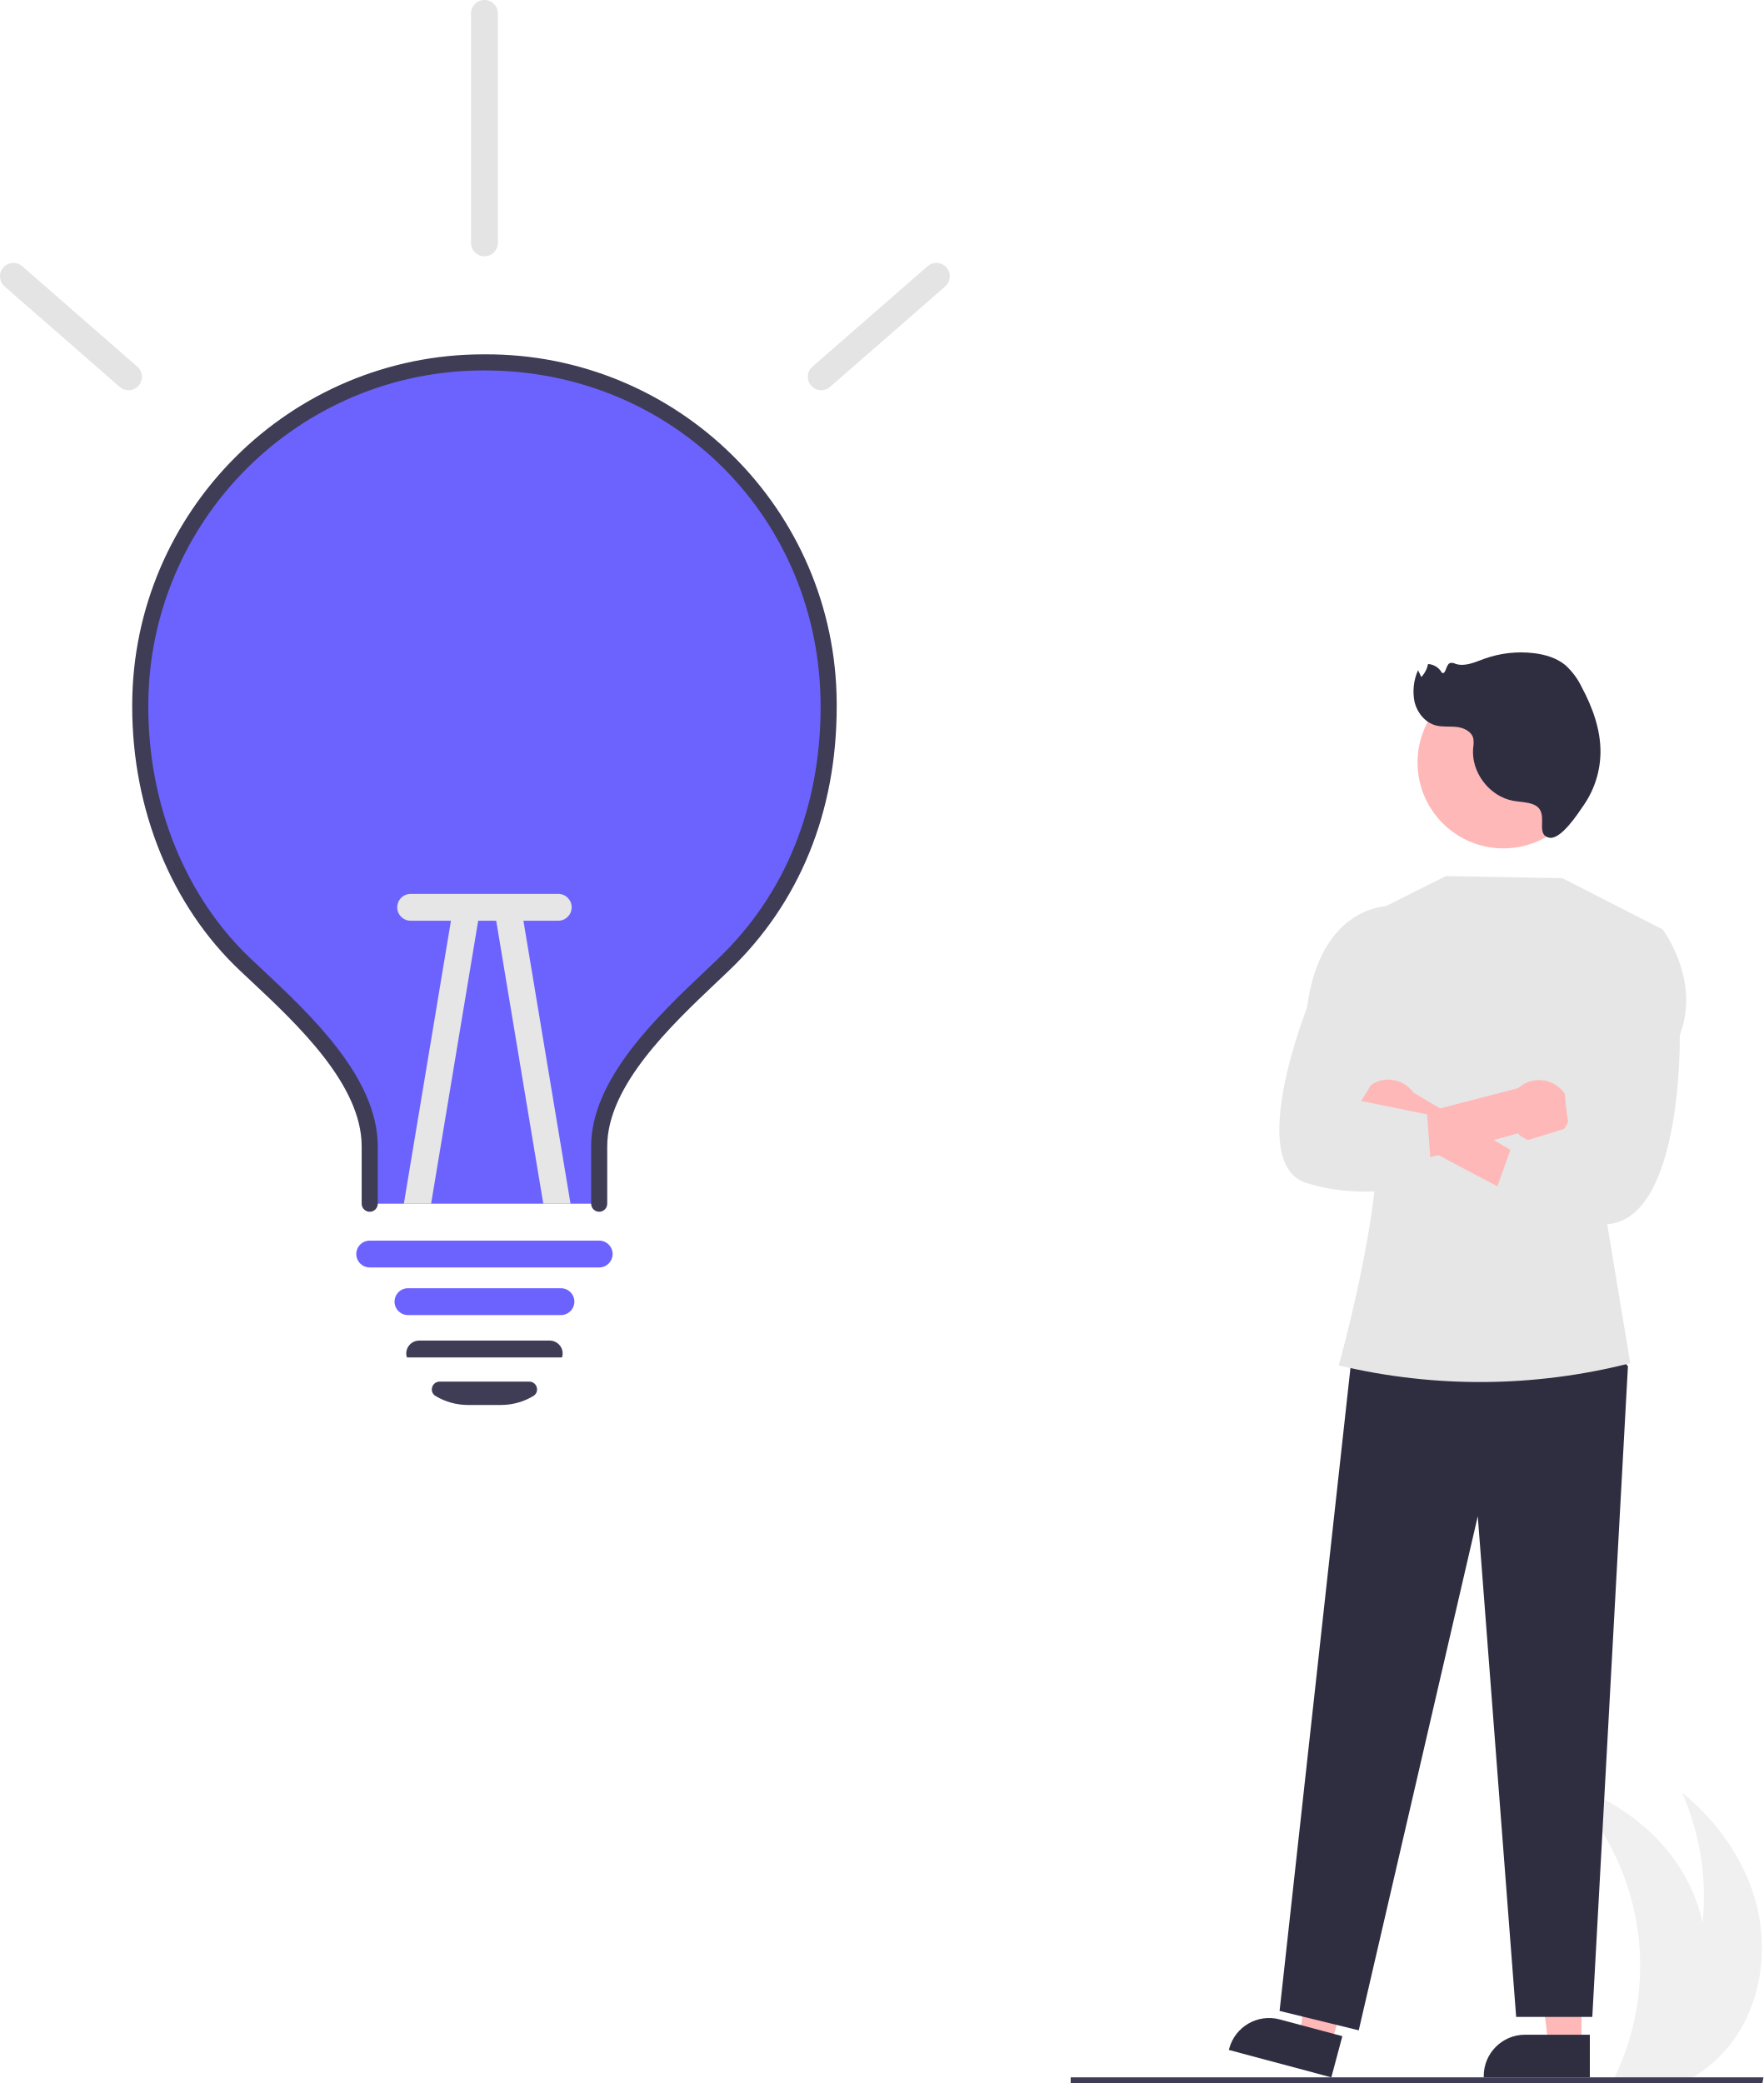
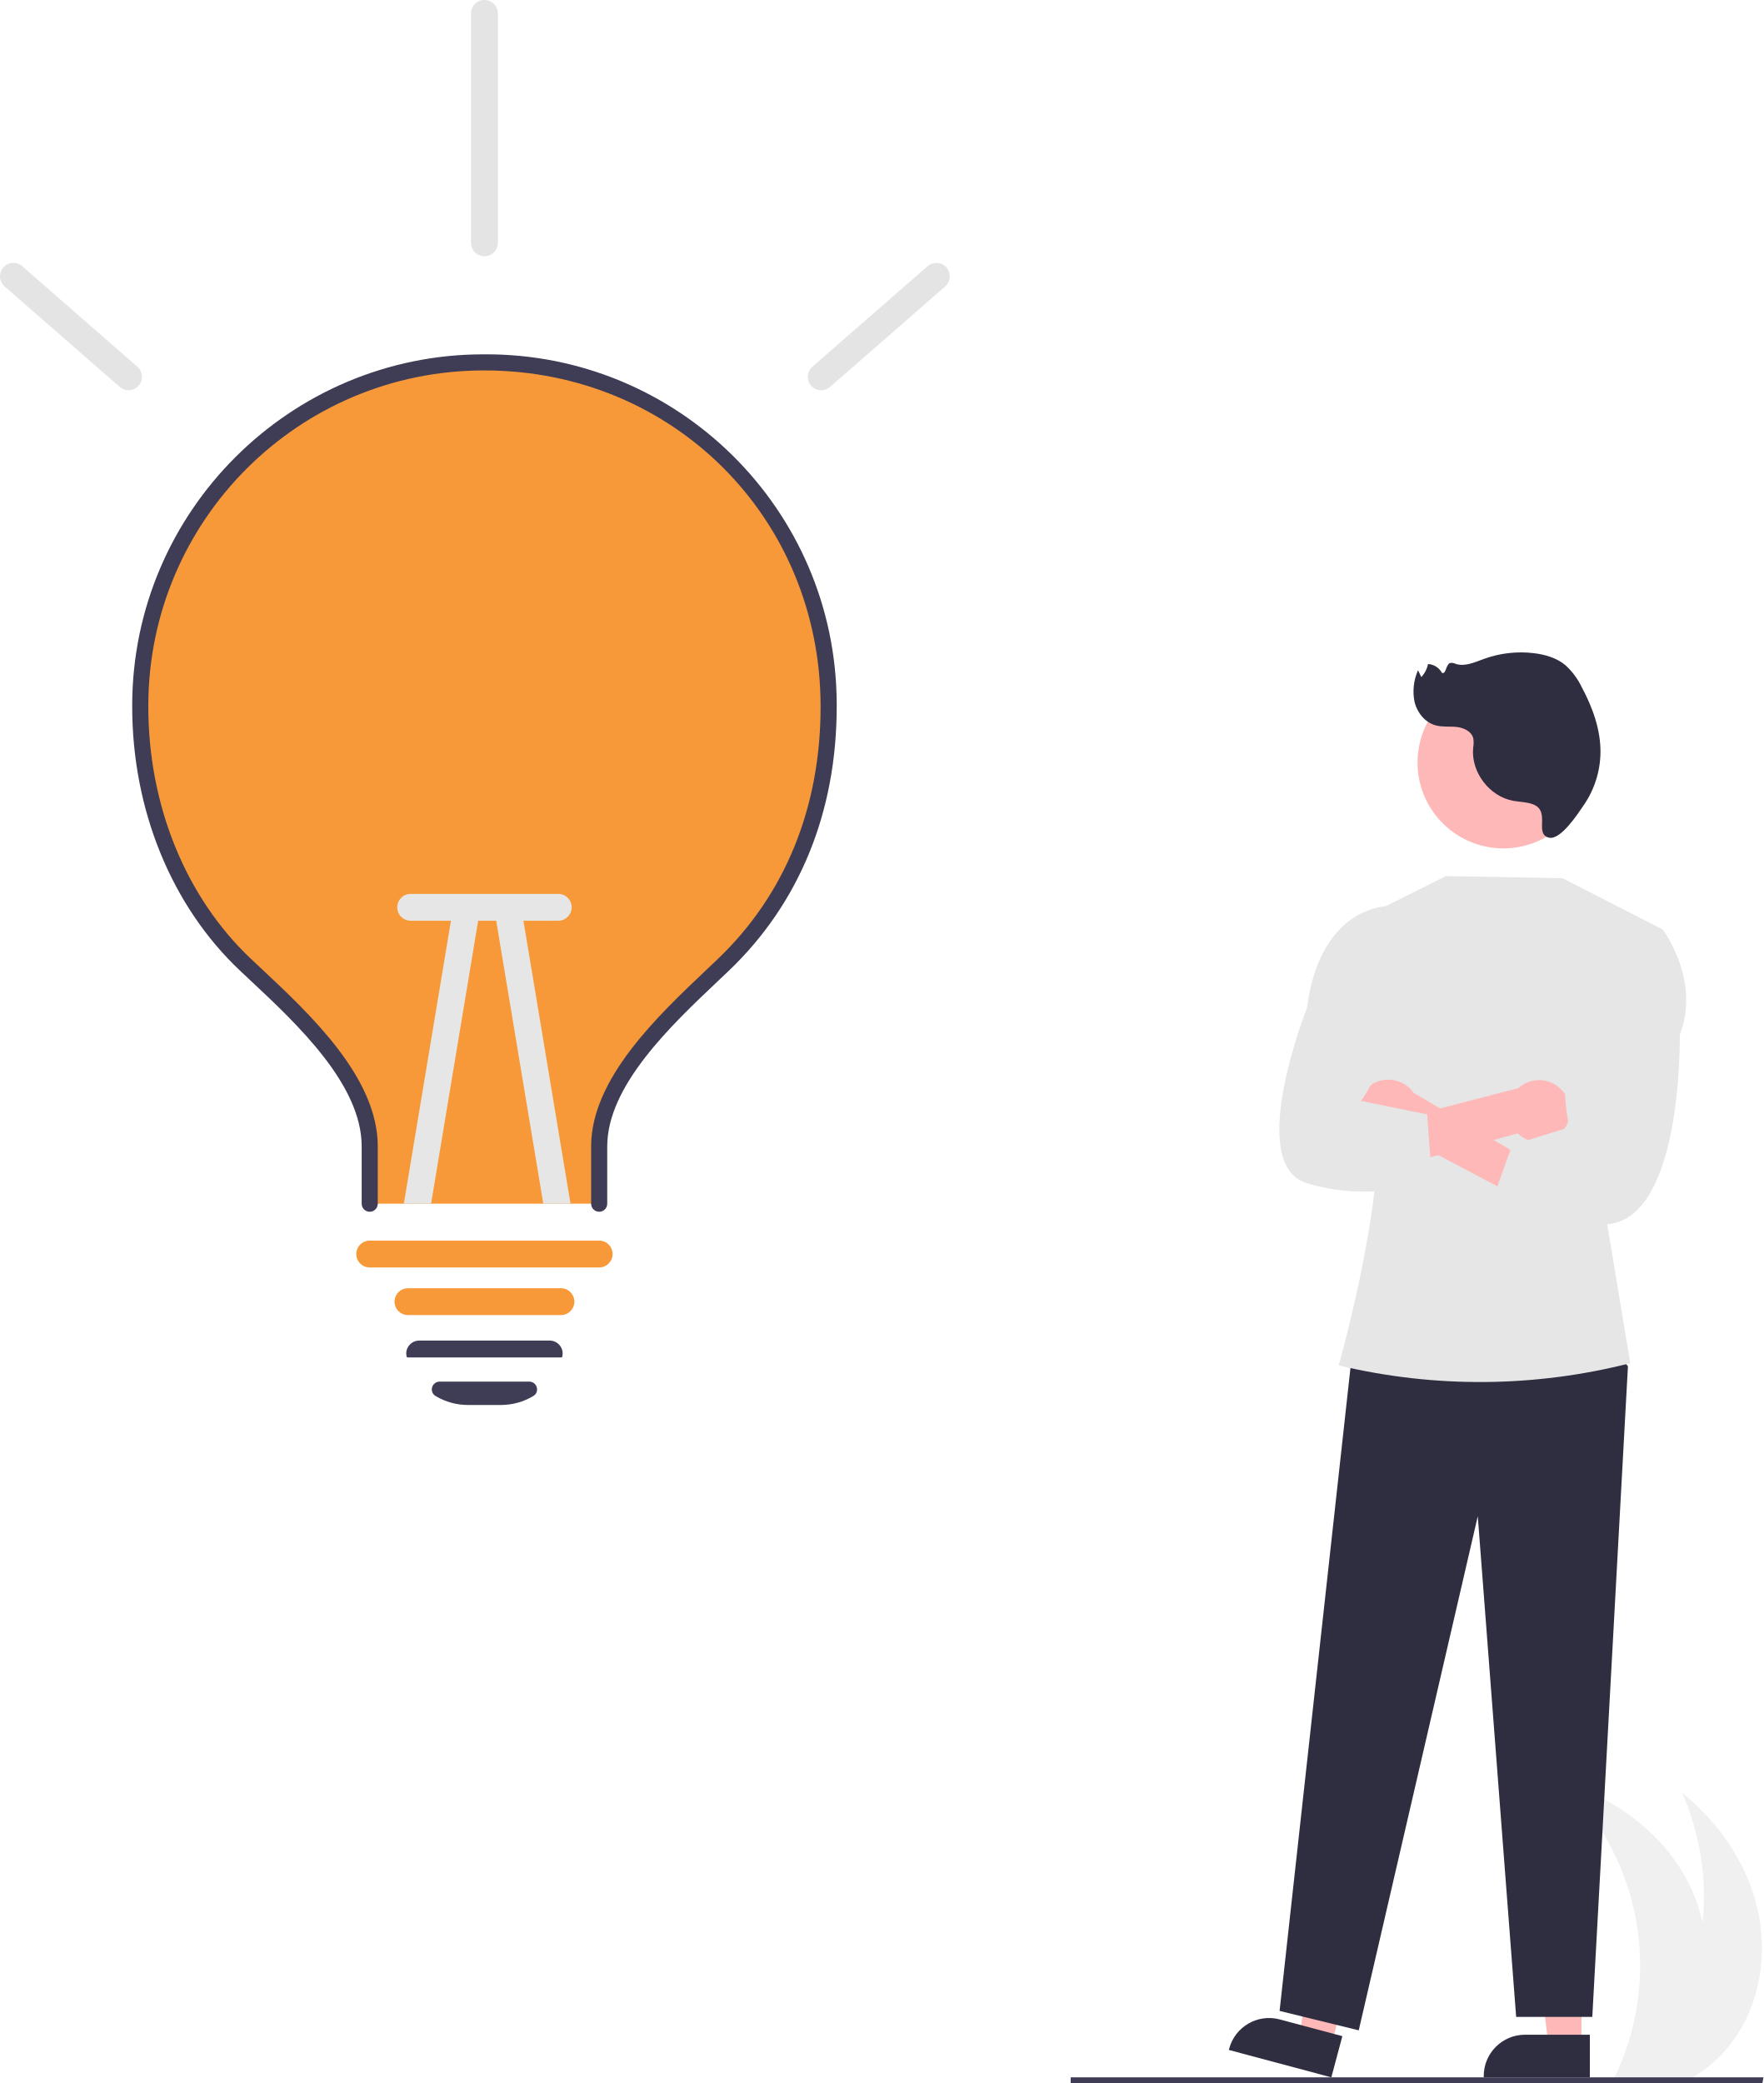
- <svg xmlns="http://www.w3.org/2000/svg" data-name="Layer 1" width="657.036" height="776.139" viewBox="0 0 657.036 776.139">
-   <path d="M916.983,822.598a50.794,50.794,0,0,1-13.59,12.63c-1.12.71-2.27,1.38-3.44,2H872.424c.33-.66.65-1.33.96-2a95.354,95.354,0,0,0-19.84-109.34c16.64,5.14,32.02,15.16,42.08,29.37a64.47,64.47,0,0,1,10.23,23,96.276,96.276,0,0,0-7.67-48.41c13.51,10.99,24.03,26.04,28.04,42.98C930.233,789.778,927.323,808.588,916.983,822.598Z" transform="translate(-271.482 -61.93052)" fill="#f0f0f0" />
-   <path id="b35682e1-9f03-403a-b8b0-c3d37d0d1380-1555" data-name="Path 2533" d="M928.136,838.069H670.398v-2.106h258.12Z" transform="translate(-271.482 -61.93052)" fill="#3f3d56" />
-   <path d="M580.23,325.2c0,38.64-13.5,71.63-39.19,96.18-18.23,17.43-46.31,41.86-46.31,67.69v21.37h-85.5V489.07c0-26.1-28.19-50.58-46.31-67.69-25.11-23.69-39.19-58.92-39.19-96.18v-.79a128.251,128.251,0,0,1,256.5.79Z" transform="translate(-271.482 -61.93052)" fill="#6c63ff" />
-   <path id="ecc2cf6c-8ee8-498c-972d-3c77e28b77e9-1556" data-name="Path 2546" d="M494.729,513.441a3,3,0,0,1-3-3v-21.374c0-25.125,24.779-48.58,42.873-65.706,1.5-1.422,2.961-2.8,4.363-4.145,25.029-23.928,38.259-56.437,38.259-94.014,0-70.229-55.013-125.243-125.242-125.243h-.354A125.03,125.03,0,0,0,326.739,324.497v.7c0,36.8,13.939,71.063,38.245,94.007,1.231,1.163,2.51,2.36,3.823,3.589,18.327,17.159,43.427,40.658,43.427,66.275v21.373a3,3,0,0,1-6,0v-21.374c0-23.015-24-45.486-41.528-61.9q-1.978-1.851-3.841-3.605c-25.5-24.072-40.126-59.924-40.126-98.364v-.72c.2-72.045,58.885-130.523,130.88-130.523h.371A130.557,130.557,0,0,1,583.224,323.831q.004.685-0,1.371c0,39.255-13.871,73.264-40.112,98.351-1.409,1.347-2.876,2.736-4.386,4.165-17.3,16.377-41,38.806-41,61.349v21.374a3,3,0,0,1-3,3Z" transform="translate(-271.482 -61.93052)" fill="#3f3d56" />
-   <path id="b22bef41-3cd7-4c1e-881c-c9a642005cb0-1557" data-name="Path 2547" d="M480.481,551.936h-57a5,5,0,1,1,0-10h57a5,5,0,0,1,0,10Z" transform="translate(-271.482 -61.93052)" fill="#6c63ff" />
-   <path d="M458.11,585.435H445.843a23.447,23.447,0,0,1-12.094-3.351,2.794,2.794,0,0,1-1.268-3.214,2.886,2.886,0,0,1,2.802-2.142h33.389a2.887,2.887,0,0,1,2.802,2.142,2.793,2.793,0,0,1-1.269,3.214A23.445,23.445,0,0,1,458.11,585.435Z" transform="translate(-271.482 -61.93052)" fill="#3f3d56" />
-   <path d="M480.491,567.729l-57.338-.006-.178-.381a4.726,4.726,0,0,1,.9-4.058,4.856,4.856,0,0,1,3.823-1.849h48.558a4.855,4.855,0,0,1,3.823,1.849,4.698,4.698,0,0,1,.911,4.007l-.09.386Z" transform="translate(-271.482 -61.93052)" fill="#3f3d56" />
-   <path id="e0eb6627-54a4-4797-861b-0d156b8b485b-1558" data-name="Path 2548" d="M319.381,207.342a4.98,4.98,0,0,1-3.286-1.233l-42.939-37.481a5,5,0,0,1,6.576-7.533l42.939,37.481a5,5,0,0,1-3.29,8.767Z" transform="translate(-271.482 -61.93052)" fill="#e4e4e4" />
-   <path id="e13fc22b-cd18-4b6e-a2d4-df4b74c6b7e7-1559" data-name="Path 2549" d="M577.459,207.342a5,5,0,0,1-3.29-8.767l42.938-37.484a5,5,0,0,1,6.576,7.533l-42.939,37.481A4.98,4.98,0,0,1,577.459,207.342Z" transform="translate(-271.482 -61.93052)" fill="#e4e4e4" />
-   <path id="a74da646-4683-465e-97fe-dd817e7fc328-1560" data-name="Path 2550" d="M494.729,534.191h-85.5a5,5,0,0,1,0-10h85.5a5,5,0,0,1,0,10Z" transform="translate(-271.482 -61.93052)" fill="#6c63ff" />
-   <path d="M449.88,403.57,432.1,510.44H421.95l18.06-108.51a5.003,5.003,0,0,1,9.87,1.64Z" transform="translate(-271.482 -61.93052)" fill="#e6e6e6" />
-   <path d="M484.05,510.44H473.9L456.12,403.57a5.003,5.003,0,0,1,9.87-1.64Z" transform="translate(-271.482 -61.93052)" fill="#e6e6e6" />
-   <path id="be3a5c8a-fbb4-472c-819b-e8dd06032f6a-1561" data-name="Path 2551" d="M419.485,400a5,5,0,0,1,5-5h54.993a5,5,0,0,1,0,10h-54.993A5,5,0,0,1,419.485,400Z" transform="translate(-271.482 -61.93052)" fill="#e6e6e6" />
-   <path id="e9f776ed-f4b6-47dc-b212-c247d99ecb23-1562" data-name="Path 2553" d="M451.981,157.431a5,5,0,0,1-5-5v-85.5a5,5,0,0,1,10,0v85.5A5,5,0,0,1,451.981,157.431Z" transform="translate(-271.482 -61.93052)" fill="#e4e4e4" />
-   <path id="eba1f826-879a-4c25-b118-6bb025be95d0-1563" data-name="Path 2559" d="M860.701,824.08H848.443l-5.832-47.288h18.092Z" transform="translate(-271.482 -61.93052)" fill="#feb8b8" />
-   <path id="f6694a1b-3521-46e6-aa9c-51f4297aac52-1564" data-name="Path 2560" d="M863.828,835.964H824.297v-.5a15.387,15.387,0,0,1,15.385-15.386h24.146Z" transform="translate(-271.482 -61.93052)" fill="#2f2e41" />
-   <path id="fae71c2d-33fb-45f7-8331-19b4de5eddc8-1565" data-name="Path 2561" d="M767.564,823.676l-11.844-3.167,6.58-47.19,17.48,4.674Z" transform="translate(-271.482 -61.93052)" fill="#feb8b8" />
-   <path id="b3b10fd6-5fa4-49f3-8270-96ad6a3a1e0e-1566" data-name="Path 2562" d="M767.515,835.964l-38.189-10.212.129-.483a15.387,15.387,0,0,1,18.839-10.89h0l23.325,6.237Z" transform="translate(-271.482 -61.93052)" fill="#2f2e41" />
-   <path id="f6267da0-acb1-421a-9dac-5a6151c1f955-1567" data-name="Path 2563" d="M867.754,559.068l10.269,11.931-13.28,242.442h-28.369l-14.3-186.551-44.349,191.554-29.492-7.233,26.816-243.3Z" transform="translate(-271.482 -61.93052)" fill="#2f2e41" />
-   <path id="ea0dabd6-18d7-4484-8048-4cddc34702bd-1568" data-name="Path 2564" d="M781.905,402.543l28.246-14.172,43.437.764,37.38,19.127L869.7,514.48l9.187,55.38h0a226.533,226.533,0,0,1-108.335.892l-.284-.068s21.114-74.916,12.126-97.779Z" transform="translate(-271.482 -61.93052)" fill="#e6e6e6" />
-   <path id="a75b604a-8411-40e9-b5d3-81fba8b6e00c-1569" data-name="Path 2565" d="M863.621,345.935a31.994,31.994,0,1,0,0,.237Z" transform="translate(-271.482 -61.93052)" fill="#feb8b8" />
-   <path id="b97e8772-edf1-4d51-bb40-aaab108bf113-1570" data-name="Path 2567" d="M778.007,479.983a11.462,11.462,0,0,0,16.65,5.627l57.353,30.318,1.857-13.971-55.73-32.863a11.524,11.524,0,0,0-20.131,10.889Z" transform="translate(-271.482 -61.93052)" fill="#feb8b8" />
-   <path id="b7638692-4395-4c34-bc33-e4b41c888504-1571" data-name="Path 2568" d="M854.436,482.399a11.462,11.462,0,0,1-17.478,1.848l-62.6,17.035.545-17.738,62.271-16.173a11.524,11.524,0,0,1,17.261,15.03Z" transform="translate(-271.482 -61.93052)" fill="#feb8b8" />
-   <path id="fb7d8996-2760-43c1-a9a4-d402d6d3756c-1572" data-name="Path 2569" d="M878.762,409.031l12.205-.765s14.29,18.855,6.364,39.316c0,0,1.373,73.5-30.276,70.48s-41.65-3.019-41.65-3.019l9.5-26.5,21.253-6.562s-6.55-28.894,5.849-40.916Z" transform="translate(-271.482 -61.93052)" fill="#e6e6e6" />
-   <path id="a9eb06d8-8cbf-43ab-991d-4f9eccd60edd-1573" data-name="Path 2570" d="M790.63,408.386l-1.725-8.843s-25.44-.6-30.47,37.951c0,0-22.877,57.692-.454,65.121s47.089,0,47.089,0l-1.857-25.444-24.67-5.033s12.745-16.489,5.805-30.792Z" transform="translate(-271.482 -61.93052)" fill="#e6e6e6" />
-   <path id="ba7ab43e-494b-455d-a87f-0e0f24cb0a47-1574" data-name="Path 2387" d="M842.704,361.645c-2.353-.923-4.959-.875-7.446-1.331-8.893-1.638-15.752-10.706-14.908-19.71a10.848,10.848,0,0,0,.058-3.533c-.616-2.569-3.472-3.948-6.095-4.256s-5.333.086-7.885-.597c-3.94-1.055-6.883-4.648-7.881-8.603a19.487,19.487,0,0,1,1.267-11.963l1.224,2.552a9.918,9.918,0,0,0,2.506-4.853,6.255,6.255,0,0,1,5.166,3.273c1.581.706,1.388-2.906,2.964-3.621a2.959,2.959,0,0,1,2.1.273c3.473,1.165,7.156-.583,10.597-1.836a40.417,40.417,0,0,1,18.642-2.13c4.183.511,8.405,1.747,11.66,4.42a26.607,26.607,0,0,1,6.156,8.274c4.017,7.508,7.043,15.792,6.961,24.31a35.298,35.298,0,0,1-6.165,19.519c-2.052,2.986-8.68,13.343-13.085,12.203C843.009,372.607,849.329,364.243,842.704,361.645Z" transform="translate(-271.482 -61.93052)" fill="#2f2e41" />
+ <svg xmlns="http://www.w3.org/2000/svg" version="1.1" id="Layer_1" x="0px" y="0px" viewBox="0 0 657.036 776.139" style="enable-background:new 0 0 657.036 776.139;" xml:space="preserve">
+   <path style="fill:#F0F0F0;" d="M645.501,760.668c-3.716,5.009-8.323,9.29-13.59,12.63c-1.12,0.71-2.27,1.38-3.44,2h-27.53  c0.33-0.66,0.65-1.33,0.96-2c17.502-36.932,9.522-80.911-19.84-109.34c16.64,5.14,32.02,15.16,42.08,29.37  c4.888,6.92,8.364,14.736,10.23,23c1.663-16.528-0.98-33.205-7.67-48.41c13.51,10.99,24.03,26.04,28.04,42.98  C658.751,727.848,655.841,746.658,645.501,760.668z" />
+   <path id="b35682e1-9f03-403a-b8b0-c3d37d0d1380-1555" style="fill:#3F3D56;" d="M656.654,776.139H398.916v-2.106h258.12  L656.654,776.139z" />
+   <path style="fill:#F89939;" d="M308.748,263.27c0,38.64-13.5,71.63-39.19,96.18c-18.23,17.43-46.31,41.86-46.31,67.69v21.37h-85.5  v-21.37c0-26.1-28.19-50.58-46.31-67.69c-25.11-23.69-39.19-58.92-39.19-96.18v-0.79c0.226-70.831,57.829-128.066,128.66-127.84  C251.727,134.866,308.958,192.451,308.748,263.27z" />
+   <path id="ecc2cf6c-8ee8-498c-972d-3c77e28b77e9-1556" style="fill:#3F3D56;" d="M223.247,451.51c-1.657,0-3-1.343-3-3v-21.374  c0-25.125,24.779-48.58,42.873-65.706c1.5-1.422,2.961-2.8,4.363-4.145c25.029-23.928,38.259-56.437,38.259-94.014  c0-70.229-55.013-125.243-125.242-125.243h-0.354c-68.805,0.077-124.618,55.733-124.889,124.538v0.7  c0,36.8,13.939,71.063,38.245,94.007c1.231,1.163,2.51,2.36,3.823,3.589c18.327,17.159,43.427,40.658,43.427,66.275v21.373  c0,1.657-1.343,3-3,3s-3-1.343-3-3l0,0v-21.374c0-23.015-24-45.486-41.528-61.9c-1.319-1.234-2.599-2.436-3.841-3.605  c-25.5-24.072-40.126-59.924-40.126-98.364v-0.72c0.2-72.045,58.885-130.523,130.88-130.523h0.371  c72.104-0.375,130.859,57.773,131.234,129.876c0.002,0.457,0.002,0.914,0,1.371c0,39.255-13.871,73.264-40.112,98.351  c-1.409,1.347-2.876,2.736-4.386,4.165c-17.3,16.377-41,38.806-41,61.349v21.374c0,1.657-1.343,3-3,3H223.247z" />
+   <path id="b22bef41-3cd7-4c1e-881c-c9a642005cb0-1557" style="fill:#F89939;" d="M208.999,490.005h-57c-2.761,0-5-2.239-5-5  s2.239-5,5-5h57c2.761,0,5,2.239,5,5S211.76,490.005,208.999,490.005z" />
+   <path style="fill:#3F3D56;" d="M186.628,523.505h-12.267c-4.261,0.003-8.442-1.156-12.094-3.351  c-1.114-0.65-1.638-1.979-1.268-3.214c0.338-1.268,1.489-2.148,2.802-2.142h33.389c1.312-0.006,2.463,0.874,2.802,2.142  c0.37,1.236-0.154,2.564-1.269,3.214C195.07,522.349,190.889,523.508,186.628,523.505z" />
+   <path style="fill:#3F3D56;" d="M209.009,505.799l-57.338-0.006l-0.178-0.381c-0.343-1.419-0.011-2.917,0.9-4.058  c0.923-1.17,2.332-1.852,3.823-1.849h48.558c1.491-0.003,2.9,0.678,3.823,1.849c0.903,1.125,1.239,2.603,0.911,4.007l-0.09,0.386  L209.009,505.799z" />
+   <path id="e0eb6627-54a4-4797-861b-0d156b8b485b-1558" style="fill:#E4E4E4;" d="M47.899,145.411  c-1.209,0.001-2.377-0.437-3.286-1.233L1.674,106.697c-2.062-1.837-2.244-4.997-0.407-7.059c1.811-2.032,4.915-2.243,6.983-0.474  l42.939,37.481c2.08,1.816,2.295,4.974,0.479,7.055c-0.95,1.088-2.324,1.713-3.769,1.712L47.899,145.411z" />
+   <path id="e13fc22b-cd18-4b6e-a2d4-df4b74c6b7e7-1559" style="fill:#E4E4E4;" d="M305.977,145.411  c-2.761,0.001-5.001-2.236-5.002-4.998c-0.001-1.445,0.624-2.819,1.712-3.769l42.938-37.484c2.099-1.795,5.255-1.549,7.05,0.55  c1.769,2.069,1.559,5.172-0.474,6.983l-42.939,37.481C308.353,144.971,307.186,145.411,305.977,145.411z" />
+   <path id="a74da646-4683-465e-97fe-dd817e7fc328-1560" style="fill:#F89939;" d="M223.247,472.26h-85.5c-2.761,0-5-2.239-5-5  s2.239-5,5-5h85.5c2.761,0,5,2.239,5,5S226.008,472.26,223.247,472.26z" />
+   <path style="fill:#E6E6E6;" d="M178.398,341.639l-17.78,106.87h-10.15l18.06-108.51c0.453-2.726,3.029-4.568,5.755-4.115  S178.851,338.914,178.398,341.639z" />
+   <path style="fill:#E6E6E6;" d="M212.568,448.509h-10.15l-17.78-106.87c-0.453-2.726,1.389-5.302,4.115-5.755  s5.302,1.389,5.755,4.115L212.568,448.509z" />
+   <path id="be3a5c8a-fbb4-472c-819b-e8dd06032f6a-1561" style="fill:#E6E6E6;" d="M148.003,338.069c0-2.761,2.239-5,5-5h54.993  c2.761,0,5,2.239,5,5s-2.239,5-5,5h-54.993C150.241,343.069,148.003,340.831,148.003,338.069z" />
+   <path id="e9f776ed-f4b6-47dc-b212-c247d99ecb23-1562" style="fill:#E4E4E4;" d="M180.499,95.5c-2.761,0-5-2.239-5-5V5  c0-2.761,2.239-5,5-5s5,2.239,5,5v85.5C185.499,93.261,183.26,95.5,180.499,95.5z" />
+   <path id="eba1f826-879a-4c25-b118-6bb025be95d0-1563" style="fill:#FEB8B8;" d="M589.219,762.149h-12.258l-5.832-47.288h18.092  L589.219,762.149z" />
+   <path id="f6694a1b-3521-46e6-aa9c-51f4297aac52-1564" style="fill:#2F2E41;" d="M592.346,774.033h-39.531v-0.5  c0.001-8.497,6.888-15.385,15.385-15.386h24.146L592.346,774.033z" />
+   <path id="fae71c2d-33fb-45f7-8331-19b4de5eddc8-1565" style="fill:#FEB8B8;" d="M496.082,761.745l-11.844-3.167l6.58-47.19  l17.48,4.674L496.082,761.745z" />
+   <path id="b3b10fd6-5fa4-49f3-8270-96ad6a3a1e0e-1566" style="fill:#2F2E41;" d="M496.033,774.033l-38.189-10.212l0.129-0.483  c2.195-8.209,10.63-13.085,18.839-10.89l0,0l23.325,6.237L496.033,774.033z" />
+   <path id="f6267da0-acb1-421a-9dac-5a6151c1f955-1567" style="fill:#2F2E41;" d="M596.272,497.137l10.269,11.931l-13.28,242.442  h-28.369l-14.3-186.551l-44.349,191.554l-29.492-7.233l26.816-243.3L596.272,497.137z" />
+   <path id="ea0dabd6-18d7-4484-8048-4cddc34702bd-1568" style="fill:#E6E6E6;" d="M510.423,340.612l28.246-14.172l43.437,0.764  l37.38,19.127l-21.268,106.218l9.187,55.38l0,0c-35.508,9.055-72.683,9.361-108.335,0.892l-0.284-0.068  c0,0,21.114-74.916,12.126-97.779L510.423,340.612z" />
+   <path id="a75b604a-8411-40e9-b5d3-81fba8b6e00c-1569" style="fill:#FEB8B8;" d="M592.139,284.004  c-0.065-17.67-14.443-31.941-32.112-31.875c-17.67,0.065-31.941,14.443-31.875,32.112s14.443,31.941,32.112,31.875  c17.577-0.065,31.81-14.298,31.875-31.875V284.004z" />
+   <path id="b97e8772-edf1-4d51-bb40-aaab108bf113-1570" style="fill:#FEB8B8;" d="M506.525,418.053  c2.297,5.899,8.94,8.819,14.839,6.523c0.629-0.245,1.235-0.545,1.811-0.896l57.353,30.318l1.857-13.971l-55.73-32.863  c-3.667-5.202-10.857-6.447-16.059-2.78C506.244,407.452,504.56,413.103,506.525,418.053L506.525,418.053z" />
+   <path id="b7638692-4395-4c34-bc33-e4b41c888504-1571" style="fill:#FEB8B8;" d="M582.954,420.468  c-3.531,5.254-10.653,6.65-15.907,3.119c-0.56-0.376-1.086-0.802-1.571-1.271l-62.6,17.035l0.545-17.738l62.271-16.173  c4.716-4.274,12.004-3.916,16.278,0.799c3.577,3.946,3.984,9.83,0.983,14.231L582.954,420.468z" />
+   <path id="fb7d8996-2760-43c1-a9a4-d402d6d3756c-1572" style="fill:#E6E6E6;" d="M607.28,347.1l12.205-0.765  c0,0,14.29,18.855,6.364,39.316c0,0,1.373,73.5-30.276,70.48c-31.649-3.02-41.65-3.019-41.65-3.019l9.5-26.5l21.253-6.562  c0,0-6.55-28.894,5.849-40.916L607.28,347.1z" />
+   <path id="a9eb06d8-8cbf-43ab-991d-4f9eccd60edd-1573" style="fill:#E6E6E6;" d="M519.148,346.455l-1.725-8.843  c0,0-25.44-0.6-30.47,37.951c0,0-22.877,57.692-0.454,65.121s47.089,0,47.089,0l-1.857-25.444l-24.67-5.033  c0,0,12.745-16.489,5.805-30.792L519.148,346.455z" />
+   <path id="ba7ab43e-494b-455d-a87f-0e0f24cb0a47-1574" style="fill:#2F2E41;" d="M571.222,299.715  c-2.353-0.923-4.959-0.875-7.446-1.331c-8.893-1.638-15.752-10.706-14.908-19.71c0.212-1.167,0.232-2.36,0.058-3.533  c-0.616-2.569-3.472-3.948-6.095-4.256s-5.333,0.086-7.885-0.597c-3.939-1.055-6.883-4.648-7.881-8.603  c-0.85-4.022-0.406-8.209,1.267-11.963l1.224,2.552c1.273-1.351,2.141-3.032,2.506-4.853c2.174,0.117,4.131,1.357,5.166,3.273  c1.581,0.706,1.388-2.906,2.964-3.621c0.71-0.171,1.458-0.074,2.1,0.273c3.473,1.165,7.156-0.583,10.597-1.836  c5.961-2.163,12.347-2.892,18.642-2.13c4.183,0.511,8.405,1.747,11.66,4.42c2.572,2.33,4.663,5.141,6.156,8.274  c4.017,7.508,7.043,15.792,6.961,24.31c-0.082,6.972-2.227,13.764-6.164,19.519c-2.052,2.986-8.68,13.343-13.085,12.203  C571.527,310.676,577.847,302.313,571.222,299.715z" />
</svg>
